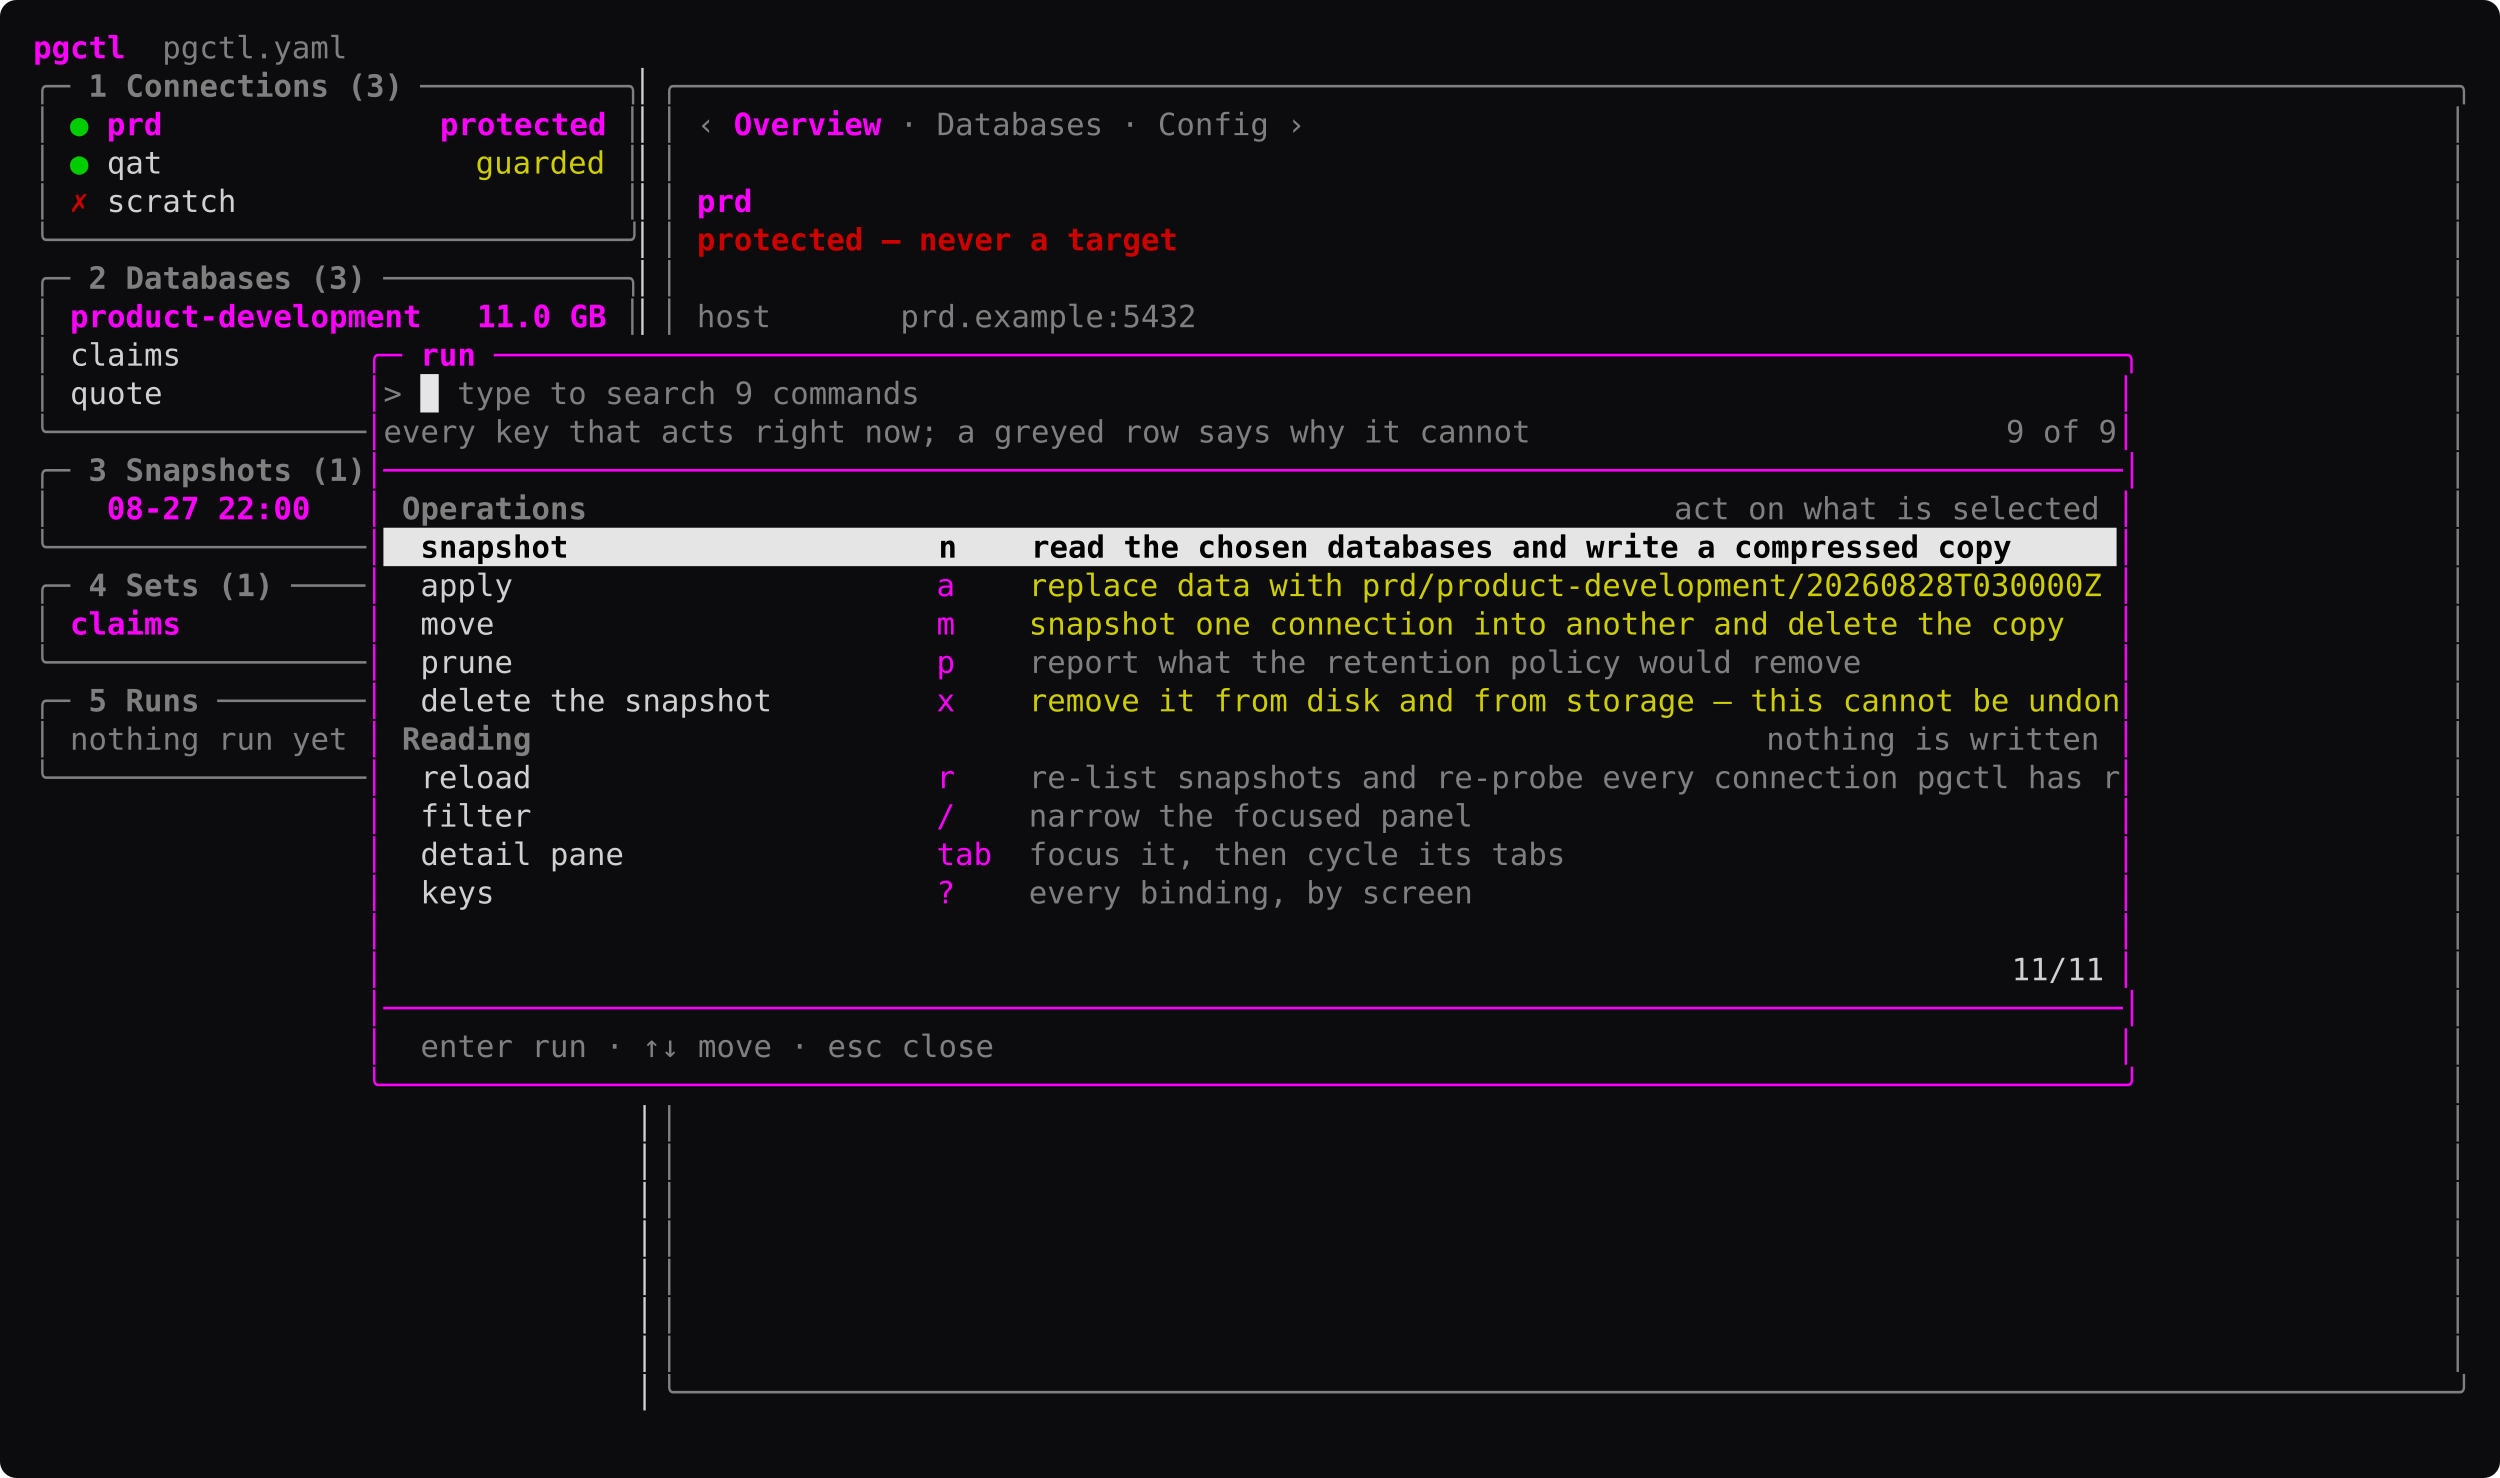
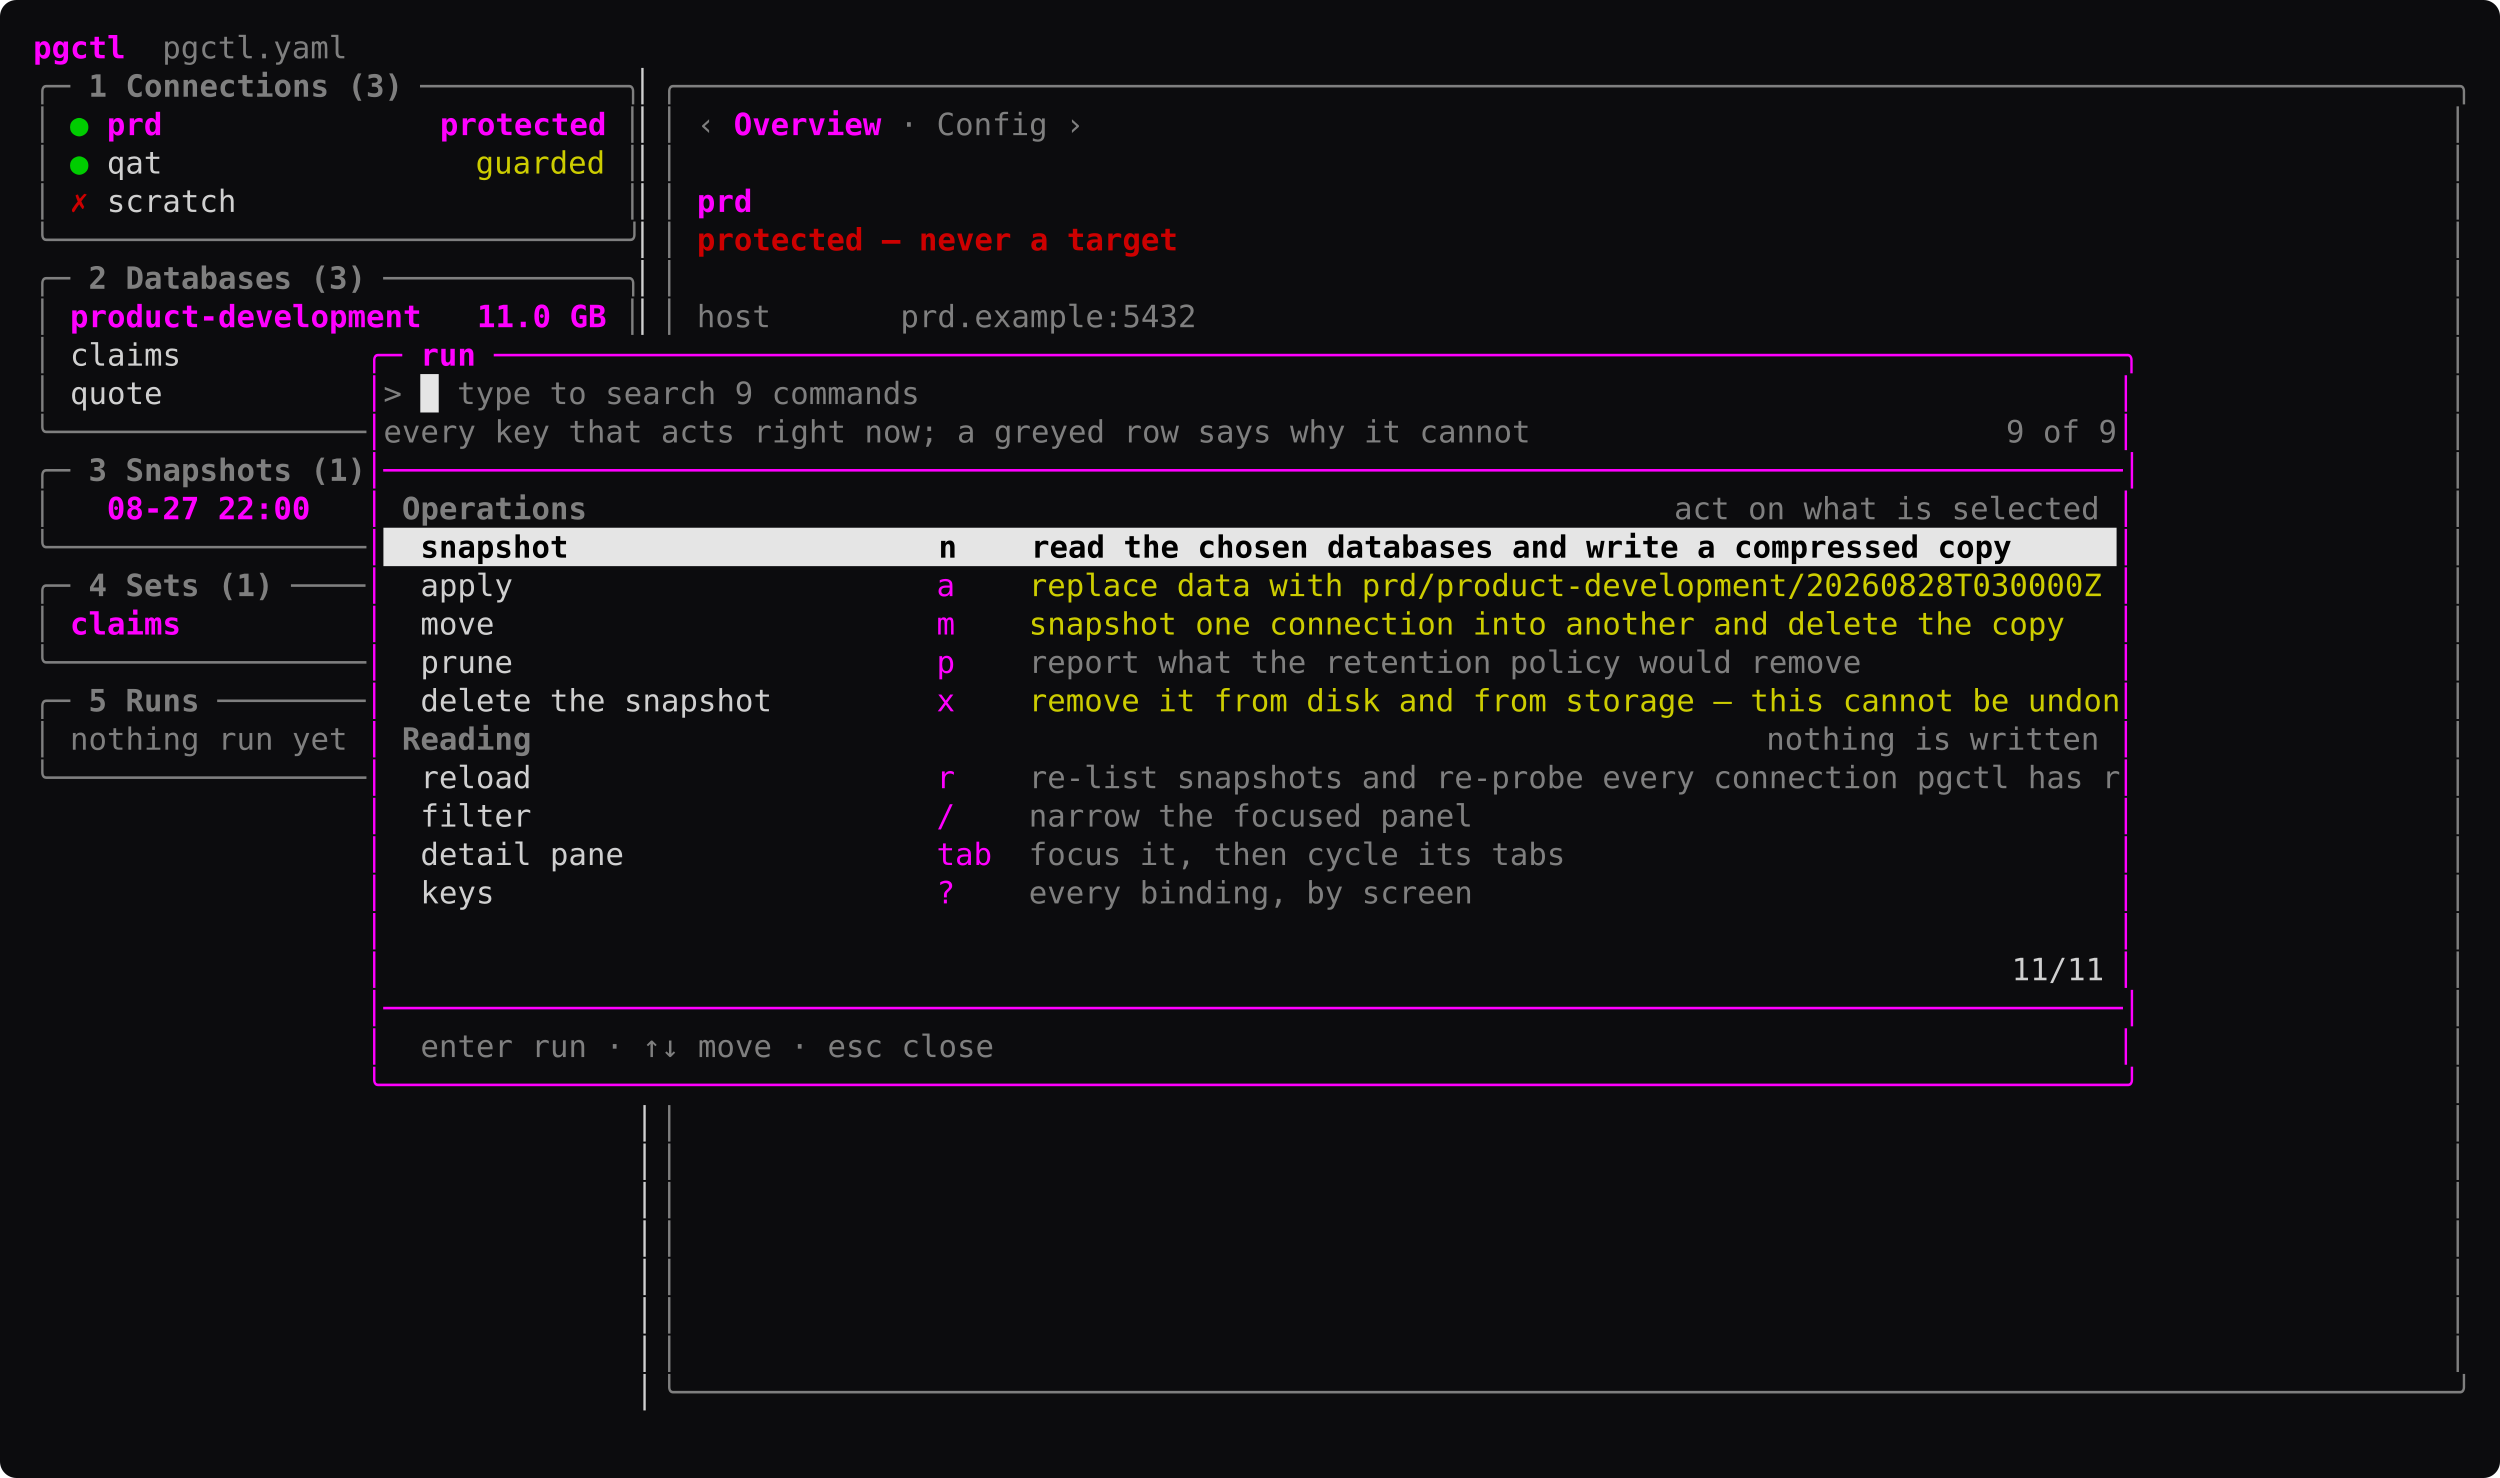
<svg xmlns="http://www.w3.org/2000/svg" width="1057.6" height="625.25" viewBox="0 0 1057.6 625.25" font-family="ui-monospace, 'SF Mono', SFMono-Regular, Menlo, Consolas, 'DejaVu Sans Mono', monospace" font-size="13" role="img">
  <rect width="1057.6" height="625.25" rx="7" fill="#0c0c0e" />
  <rect x="177.8" y="158.25" width="7.8" height="16.25" fill="#e5e5e5" />
  <rect x="162.2" y="223.25" width="733.2" height="16.25" fill="#e5e5e5" />
  <text x="14" y="24.68" textLength="39" lengthAdjust="spacing" fill="#ff00ff" font-weight="600" xml:space="preserve">pgctl</text>
  <text x="53" y="24.68" textLength="93.6" lengthAdjust="spacing" fill="#7f7f7f" xml:space="preserve">  pgctl.yaml</text>
  <text x="14" y="40.92" textLength="15.6" lengthAdjust="spacing" fill="#7f7f7f" xml:space="preserve">╭─</text>
  <text x="29.6" y="40.92" textLength="140.4" lengthAdjust="spacing" fill="#7f7f7f" font-weight="600" xml:space="preserve"> 1 Connections (3)</text>
  <text x="177.8" y="40.92" textLength="93.6" lengthAdjust="spacing" fill="#7f7f7f" xml:space="preserve">───────────╮</text>
  <text x="271.4" y="40.92" textLength="7.8" lengthAdjust="spacing" fill="#d0d0d0" xml:space="preserve">▏</text>
  <text x="279.2" y="40.92" textLength="764.4" lengthAdjust="spacing" fill="#7f7f7f" xml:space="preserve">╭────────────────────────────────────────────────────────────────────────────────────────────────╮</text>
  <text x="14" y="57.17" textLength="7.8" lengthAdjust="spacing" fill="#7f7f7f" xml:space="preserve">│</text>
  <text x="29.6" y="57.17" textLength="7.8" lengthAdjust="spacing" fill="#00cd00" xml:space="preserve">●</text>
  <text x="45.2" y="57.17" textLength="210.6" lengthAdjust="spacing" fill="#ff00ff" font-weight="600" xml:space="preserve">prd               protected</text>
  <text x="263.6" y="57.17" textLength="7.8" lengthAdjust="spacing" fill="#7f7f7f" xml:space="preserve">│</text>
  <text x="271.4" y="57.17" textLength="7.8" lengthAdjust="spacing" fill="#d0d0d0" xml:space="preserve">▏</text>
  <text x="279.2" y="57.17" textLength="7.8" lengthAdjust="spacing" fill="#7f7f7f" xml:space="preserve">│</text>
  <text x="294.8" y="57.17" textLength="7.8" lengthAdjust="spacing" fill="#7f7f7f" xml:space="preserve">‹</text>
  <text x="310.4" y="57.17" textLength="7.8" lengthAdjust="spacing" fill="#ff00ff" font-weight="600" xml:space="preserve">O</text>
  <text x="318.2" y="57.17" textLength="7.8" lengthAdjust="spacing" fill="#ff00ff" font-weight="600" xml:space="preserve">v</text>
  <text x="326" y="57.17" textLength="7.8" lengthAdjust="spacing" fill="#ff00ff" font-weight="600" xml:space="preserve">e</text>
  <text x="333.8" y="57.17" textLength="7.8" lengthAdjust="spacing" fill="#ff00ff" font-weight="600" xml:space="preserve">r</text>
  <text x="341.6" y="57.17" textLength="7.8" lengthAdjust="spacing" fill="#ff00ff" font-weight="600" xml:space="preserve">v</text>
  <text x="349.4" y="57.17" textLength="7.8" lengthAdjust="spacing" fill="#ff00ff" font-weight="600" xml:space="preserve">i</text>
  <text x="357.2" y="57.17" textLength="7.8" lengthAdjust="spacing" fill="#ff00ff" font-weight="600" xml:space="preserve">e</text>
  <text x="365" y="57.17" textLength="7.8" lengthAdjust="spacing" fill="#ff00ff" font-weight="600" xml:space="preserve">w</text>
  <text x="380.6" y="57.17" textLength="7.8" lengthAdjust="spacing" fill="#7f7f7f" xml:space="preserve">·</text>
-   <text x="388.4" y="57.17" textLength="78" lengthAdjust="spacing" fill="#7f7f7f" xml:space="preserve"> Databases</text>
-   <text x="474.2" y="57.17" textLength="7.8" lengthAdjust="spacing" fill="#7f7f7f" xml:space="preserve">·</text>
-   <text x="482" y="57.17" textLength="54.6" lengthAdjust="spacing" fill="#7f7f7f" xml:space="preserve"> Config</text>
-   <text x="544.4" y="57.17" textLength="7.8" lengthAdjust="spacing" fill="#7f7f7f" xml:space="preserve">›</text>
+   <text x="388.4" y="57.17" textLength="54.6" lengthAdjust="spacing" fill="#7f7f7f" xml:space="preserve"> Config</text>
+   <text x="450.8" y="57.17" textLength="7.8" lengthAdjust="spacing" fill="#7f7f7f" xml:space="preserve">›</text>
  <text x="1035.8" y="57.17" textLength="7.8" lengthAdjust="spacing" fill="#7f7f7f" xml:space="preserve">│</text>
  <text x="14" y="73.42" textLength="7.8" lengthAdjust="spacing" fill="#7f7f7f" xml:space="preserve">│</text>
  <text x="29.6" y="73.42" textLength="7.8" lengthAdjust="spacing" fill="#00cd00" xml:space="preserve">●</text>
  <text x="45.2" y="73.42" textLength="23.4" lengthAdjust="spacing" fill="#d0d0d0" xml:space="preserve">qat</text>
  <text x="201.2" y="73.42" textLength="54.6" lengthAdjust="spacing" fill="#cdcd00" xml:space="preserve">guarded</text>
  <text x="263.6" y="73.42" textLength="7.8" lengthAdjust="spacing" fill="#7f7f7f" xml:space="preserve">│</text>
  <text x="271.4" y="73.42" textLength="7.8" lengthAdjust="spacing" fill="#d0d0d0" xml:space="preserve">▏</text>
  <text x="279.2" y="73.42" textLength="7.8" lengthAdjust="spacing" fill="#7f7f7f" xml:space="preserve">│</text>
  <text x="1035.8" y="73.42" textLength="7.8" lengthAdjust="spacing" fill="#7f7f7f" xml:space="preserve">│</text>
  <text x="14" y="89.67" textLength="7.8" lengthAdjust="spacing" fill="#7f7f7f" xml:space="preserve">│</text>
  <text x="29.6" y="89.67" textLength="7.8" lengthAdjust="spacing" fill="#cd0000" font-weight="600" xml:space="preserve">✗</text>
  <text x="45.2" y="89.67" textLength="54.6" lengthAdjust="spacing" fill="#d0d0d0" xml:space="preserve">scratch</text>
  <text x="263.6" y="89.67" textLength="7.8" lengthAdjust="spacing" fill="#7f7f7f" xml:space="preserve">│</text>
  <text x="271.4" y="89.67" textLength="7.8" lengthAdjust="spacing" fill="#d0d0d0" xml:space="preserve">▏</text>
  <text x="279.2" y="89.67" textLength="7.8" lengthAdjust="spacing" fill="#7f7f7f" xml:space="preserve">│</text>
  <text x="294.8" y="89.67" textLength="23.4" lengthAdjust="spacing" fill="#ff00ff" font-weight="600" xml:space="preserve">prd</text>
  <text x="1035.8" y="89.67" textLength="7.8" lengthAdjust="spacing" fill="#7f7f7f" xml:space="preserve">│</text>
  <text x="14" y="105.92" textLength="257.4" lengthAdjust="spacing" fill="#7f7f7f" xml:space="preserve">╰───────────────────────────────╯</text>
  <text x="271.4" y="105.92" textLength="7.8" lengthAdjust="spacing" fill="#d0d0d0" xml:space="preserve">▏</text>
  <text x="279.2" y="105.92" textLength="7.8" lengthAdjust="spacing" fill="#7f7f7f" xml:space="preserve">│</text>
  <text x="294.8" y="105.92" textLength="202.8" lengthAdjust="spacing" fill="#cd0000" font-weight="600" xml:space="preserve">protected — never a target</text>
  <text x="1035.8" y="105.92" textLength="7.8" lengthAdjust="spacing" fill="#7f7f7f" xml:space="preserve">│</text>
  <text x="14" y="122.17" textLength="15.6" lengthAdjust="spacing" fill="#7f7f7f" xml:space="preserve">╭─</text>
  <text x="29.6" y="122.17" textLength="124.8" lengthAdjust="spacing" fill="#7f7f7f" font-weight="600" xml:space="preserve"> 2 Databases (3)</text>
  <text x="162.2" y="122.17" textLength="109.2" lengthAdjust="spacing" fill="#7f7f7f" xml:space="preserve">─────────────╮</text>
  <text x="271.4" y="122.17" textLength="7.8" lengthAdjust="spacing" fill="#d0d0d0" xml:space="preserve">▏</text>
  <text x="279.2" y="122.17" textLength="7.8" lengthAdjust="spacing" fill="#7f7f7f" xml:space="preserve">│</text>
  <text x="1035.8" y="122.17" textLength="7.8" lengthAdjust="spacing" fill="#7f7f7f" xml:space="preserve">│</text>
  <text x="14" y="138.43" textLength="7.8" lengthAdjust="spacing" fill="#7f7f7f" xml:space="preserve">│</text>
  <text x="29.6" y="138.43" textLength="226.2" lengthAdjust="spacing" fill="#ff00ff" font-weight="600" xml:space="preserve">product-development   11.0 GB</text>
  <text x="263.6" y="138.43" textLength="7.8" lengthAdjust="spacing" fill="#7f7f7f" xml:space="preserve">│</text>
  <text x="271.4" y="138.43" textLength="7.8" lengthAdjust="spacing" fill="#d0d0d0" xml:space="preserve">▏</text>
  <text x="279.2" y="138.43" textLength="7.8" lengthAdjust="spacing" fill="#7f7f7f" xml:space="preserve">│</text>
  <text x="294.8" y="138.43" textLength="210.6" lengthAdjust="spacing" fill="#7f7f7f" xml:space="preserve">host       prd.example:5432</text>
  <text x="1035.8" y="138.43" textLength="7.8" lengthAdjust="spacing" fill="#7f7f7f" xml:space="preserve">│</text>
  <text x="14" y="154.68" textLength="7.8" lengthAdjust="spacing" fill="#7f7f7f" xml:space="preserve">│</text>
  <text x="21.8" y="154.68" textLength="54.6" lengthAdjust="spacing" fill="#d0d0d0" xml:space="preserve"> claims</text>
  <text x="154.4" y="154.68" textLength="15.6" lengthAdjust="spacing" fill="#ff00ff" xml:space="preserve">╭─</text>
  <text x="170" y="154.68" textLength="31.2" lengthAdjust="spacing" fill="#ff00ff" font-weight="600" xml:space="preserve"> run</text>
  <text x="209" y="154.68" textLength="694.2" lengthAdjust="spacing" fill="#ff00ff" xml:space="preserve">────────────────────────────────────────────────────────────────────────────────────────╮</text>
  <text x="1035.8" y="154.68" textLength="7.8" lengthAdjust="spacing" fill="#7f7f7f" xml:space="preserve">│</text>
  <text x="14" y="170.93" textLength="7.8" lengthAdjust="spacing" fill="#7f7f7f" xml:space="preserve">│</text>
  <text x="21.8" y="170.93" textLength="46.8" lengthAdjust="spacing" fill="#d0d0d0" xml:space="preserve"> quote</text>
  <text x="154.4" y="170.93" textLength="7.8" lengthAdjust="spacing" fill="#ff00ff" xml:space="preserve">│</text>
  <text x="162.2" y="170.93" textLength="7.8" lengthAdjust="spacing" fill="#7f7f7f" xml:space="preserve">&gt;</text>
  <text x="193.4" y="170.93" textLength="195" lengthAdjust="spacing" fill="#7f7f7f" xml:space="preserve">type to search 9 commands</text>
  <text x="895.4" y="170.93" textLength="7.8" lengthAdjust="spacing" fill="#ff00ff" xml:space="preserve">│</text>
  <text x="1035.8" y="170.93" textLength="7.8" lengthAdjust="spacing" fill="#7f7f7f" xml:space="preserve">│</text>
  <text x="14" y="187.18" textLength="140.4" lengthAdjust="spacing" fill="#7f7f7f" xml:space="preserve">╰─────────────────</text>
  <text x="154.4" y="187.18" textLength="7.8" lengthAdjust="spacing" fill="#ff00ff" xml:space="preserve">│</text>
  <text x="162.2" y="187.18" textLength="483.6" lengthAdjust="spacing" fill="#7f7f7f" xml:space="preserve">every key that acts right now; a greyed row says why it cannot</text>
  <text x="848.6" y="187.18" textLength="46.8" lengthAdjust="spacing" fill="#7f7f7f" xml:space="preserve">9 of 9</text>
  <text x="895.4" y="187.18" textLength="7.8" lengthAdjust="spacing" fill="#ff00ff" xml:space="preserve">│</text>
  <text x="1035.8" y="187.18" textLength="7.8" lengthAdjust="spacing" fill="#7f7f7f" xml:space="preserve">│</text>
  <text x="14" y="203.43" textLength="15.6" lengthAdjust="spacing" fill="#7f7f7f" xml:space="preserve">╭─</text>
  <text x="29.6" y="203.43" textLength="124.8" lengthAdjust="spacing" fill="#7f7f7f" font-weight="600" xml:space="preserve"> 3 Snapshots (1)</text>
  <text x="154.4" y="203.43" textLength="748.8" lengthAdjust="spacing" fill="#ff00ff" xml:space="preserve">│──────────────────────────────────────────────────────────────────────────────────────────────│</text>
  <text x="1035.8" y="203.43" textLength="7.8" lengthAdjust="spacing" fill="#7f7f7f" xml:space="preserve">│</text>
  <text x="14" y="219.68" textLength="7.8" lengthAdjust="spacing" fill="#7f7f7f" xml:space="preserve">│</text>
  <text x="45.2" y="219.68" textLength="85.8" lengthAdjust="spacing" fill="#ff00ff" font-weight="600" xml:space="preserve">08-27 22:00</text>
  <text x="154.4" y="219.68" textLength="7.8" lengthAdjust="spacing" fill="#ff00ff" xml:space="preserve">│</text>
  <text x="162.2" y="219.68" textLength="85.8" lengthAdjust="spacing" fill="#7f7f7f" font-weight="600" xml:space="preserve"> Operations</text>
  <text x="708.2" y="219.68" textLength="179.4" lengthAdjust="spacing" fill="#7f7f7f" xml:space="preserve">act on what is selected</text>
  <text x="895.4" y="219.68" textLength="7.8" lengthAdjust="spacing" fill="#ff00ff" xml:space="preserve">│</text>
  <text x="1035.8" y="219.68" textLength="7.8" lengthAdjust="spacing" fill="#7f7f7f" xml:space="preserve">│</text>
  <text x="14" y="235.93" textLength="140.4" lengthAdjust="spacing" fill="#7f7f7f" xml:space="preserve">╰─────────────────</text>
  <text x="154.4" y="235.93" textLength="7.8" lengthAdjust="spacing" fill="#ff00ff" xml:space="preserve">│</text>
  <text x="162.2" y="235.93" textLength="686.4" lengthAdjust="spacing" fill="#000000" font-weight="600" xml:space="preserve">  snapshot                    n    read the chosen databases and write a compressed copy</text>
  <text x="895.4" y="235.93" textLength="7.8" lengthAdjust="spacing" fill="#ff00ff" xml:space="preserve">│</text>
  <text x="1035.8" y="235.93" textLength="7.8" lengthAdjust="spacing" fill="#7f7f7f" xml:space="preserve">│</text>
  <text x="14" y="252.18" textLength="15.6" lengthAdjust="spacing" fill="#7f7f7f" xml:space="preserve">╭─</text>
  <text x="29.6" y="252.18" textLength="85.8" lengthAdjust="spacing" fill="#7f7f7f" font-weight="600" xml:space="preserve"> 4 Sets (1)</text>
  <text x="123.2" y="252.18" textLength="31.2" lengthAdjust="spacing" fill="#7f7f7f" xml:space="preserve">────</text>
  <text x="154.4" y="252.18" textLength="7.8" lengthAdjust="spacing" fill="#ff00ff" xml:space="preserve">│</text>
  <text x="162.2" y="252.18" textLength="54.6" lengthAdjust="spacing" fill="#d0d0d0" xml:space="preserve">  apply</text>
  <text x="396.2" y="252.18" textLength="7.8" lengthAdjust="spacing" fill="#ff00ff" xml:space="preserve">a</text>
  <text x="435.2" y="252.18" textLength="452.4" lengthAdjust="spacing" fill="#cdcd00" xml:space="preserve">replace data with prd/product-development/20260828T030000Z</text>
  <text x="895.4" y="252.18" textLength="7.8" lengthAdjust="spacing" fill="#ff00ff" xml:space="preserve">│</text>
  <text x="1035.8" y="252.18" textLength="7.8" lengthAdjust="spacing" fill="#7f7f7f" xml:space="preserve">│</text>
  <text x="14" y="268.43" textLength="7.8" lengthAdjust="spacing" fill="#7f7f7f" xml:space="preserve">│</text>
  <text x="29.6" y="268.43" textLength="46.8" lengthAdjust="spacing" fill="#ff00ff" font-weight="600" xml:space="preserve">claims</text>
  <text x="154.4" y="268.43" textLength="7.8" lengthAdjust="spacing" fill="#ff00ff" xml:space="preserve">│</text>
  <text x="162.2" y="268.43" textLength="46.8" lengthAdjust="spacing" fill="#d0d0d0" xml:space="preserve">  move</text>
  <text x="396.2" y="268.43" textLength="7.8" lengthAdjust="spacing" fill="#ff00ff" xml:space="preserve">m</text>
  <text x="435.2" y="268.43" textLength="436.8" lengthAdjust="spacing" fill="#cdcd00" xml:space="preserve">snapshot one connection into another and delete the copy</text>
  <text x="895.4" y="268.43" textLength="7.8" lengthAdjust="spacing" fill="#ff00ff" xml:space="preserve">│</text>
  <text x="1035.8" y="268.43" textLength="7.8" lengthAdjust="spacing" fill="#7f7f7f" xml:space="preserve">│</text>
  <text x="14" y="284.68" textLength="140.4" lengthAdjust="spacing" fill="#7f7f7f" xml:space="preserve">╰─────────────────</text>
  <text x="154.4" y="284.68" textLength="7.8" lengthAdjust="spacing" fill="#ff00ff" xml:space="preserve">│</text>
  <text x="162.2" y="284.68" textLength="54.6" lengthAdjust="spacing" fill="#d0d0d0" xml:space="preserve">  prune</text>
  <text x="396.2" y="284.68" textLength="7.8" lengthAdjust="spacing" fill="#ff00ff" xml:space="preserve">p</text>
  <text x="435.2" y="284.68" textLength="351" lengthAdjust="spacing" fill="#7f7f7f" xml:space="preserve">report what the retention policy would remove</text>
  <text x="895.4" y="284.68" textLength="7.8" lengthAdjust="spacing" fill="#ff00ff" xml:space="preserve">│</text>
  <text x="1035.8" y="284.68" textLength="7.8" lengthAdjust="spacing" fill="#7f7f7f" xml:space="preserve">│</text>
  <text x="14" y="300.93" textLength="15.6" lengthAdjust="spacing" fill="#7f7f7f" xml:space="preserve">╭─</text>
  <text x="29.6" y="300.93" textLength="54.6" lengthAdjust="spacing" fill="#7f7f7f" font-weight="600" xml:space="preserve"> 5 Runs</text>
  <text x="92" y="300.93" textLength="62.4" lengthAdjust="spacing" fill="#7f7f7f" xml:space="preserve">────────</text>
  <text x="154.4" y="300.93" textLength="7.8" lengthAdjust="spacing" fill="#ff00ff" xml:space="preserve">│</text>
  <text x="162.2" y="300.93" textLength="163.8" lengthAdjust="spacing" fill="#d0d0d0" xml:space="preserve">  delete the snapshot</text>
  <text x="396.2" y="300.93" textLength="7.8" lengthAdjust="spacing" fill="#ff00ff" xml:space="preserve">x</text>
  <text x="435.2" y="300.93" textLength="460.2" lengthAdjust="spacing" fill="#cdcd00" xml:space="preserve">remove it from disk and from storage — this cannot be undon</text>
  <text x="895.4" y="300.93" textLength="7.8" lengthAdjust="spacing" fill="#ff00ff" xml:space="preserve">│</text>
  <text x="1035.8" y="300.93" textLength="7.8" lengthAdjust="spacing" fill="#7f7f7f" xml:space="preserve">│</text>
  <text x="14" y="317.18" textLength="7.8" lengthAdjust="spacing" fill="#7f7f7f" xml:space="preserve">│</text>
  <text x="29.6" y="317.18" textLength="117" lengthAdjust="spacing" fill="#7f7f7f" xml:space="preserve">nothing run yet</text>
  <text x="154.4" y="317.18" textLength="7.8" lengthAdjust="spacing" fill="#ff00ff" xml:space="preserve">│</text>
  <text x="162.2" y="317.18" textLength="62.4" lengthAdjust="spacing" fill="#7f7f7f" font-weight="600" xml:space="preserve"> Reading</text>
  <text x="747.2" y="317.18" textLength="140.4" lengthAdjust="spacing" fill="#7f7f7f" xml:space="preserve">nothing is written</text>
  <text x="895.4" y="317.18" textLength="7.8" lengthAdjust="spacing" fill="#ff00ff" xml:space="preserve">│</text>
  <text x="1035.8" y="317.18" textLength="7.8" lengthAdjust="spacing" fill="#7f7f7f" xml:space="preserve">│</text>
  <text x="14" y="333.43" textLength="140.4" lengthAdjust="spacing" fill="#7f7f7f" xml:space="preserve">╰─────────────────</text>
  <text x="154.4" y="333.43" textLength="7.8" lengthAdjust="spacing" fill="#ff00ff" xml:space="preserve">│</text>
  <text x="162.2" y="333.43" textLength="62.4" lengthAdjust="spacing" fill="#d0d0d0" xml:space="preserve">  reload</text>
  <text x="396.2" y="333.43" textLength="7.8" lengthAdjust="spacing" fill="#ff00ff" xml:space="preserve">r</text>
  <text x="435.2" y="333.43" textLength="460.2" lengthAdjust="spacing" fill="#7f7f7f" xml:space="preserve">re-list snapshots and re-probe every connection pgctl has r</text>
  <text x="895.4" y="333.43" textLength="7.8" lengthAdjust="spacing" fill="#ff00ff" xml:space="preserve">│</text>
  <text x="1035.8" y="333.43" textLength="7.8" lengthAdjust="spacing" fill="#7f7f7f" xml:space="preserve">│</text>
  <text x="154.4" y="349.68" textLength="7.8" lengthAdjust="spacing" fill="#ff00ff" xml:space="preserve">│</text>
  <text x="162.2" y="349.68" textLength="62.4" lengthAdjust="spacing" fill="#d0d0d0" xml:space="preserve">  filter</text>
  <text x="396.2" y="349.68" textLength="7.8" lengthAdjust="spacing" fill="#ff00ff" xml:space="preserve">/</text>
  <text x="435.2" y="349.68" textLength="187.2" lengthAdjust="spacing" fill="#7f7f7f" xml:space="preserve">narrow the focused panel</text>
  <text x="895.4" y="349.68" textLength="7.8" lengthAdjust="spacing" fill="#ff00ff" xml:space="preserve">│</text>
  <text x="1035.8" y="349.68" textLength="7.8" lengthAdjust="spacing" fill="#7f7f7f" xml:space="preserve">│</text>
  <text x="154.4" y="365.93" textLength="7.8" lengthAdjust="spacing" fill="#ff00ff" xml:space="preserve">│</text>
  <text x="162.2" y="365.93" textLength="101.4" lengthAdjust="spacing" fill="#d0d0d0" xml:space="preserve">  detail pane</text>
  <text x="396.2" y="365.93" textLength="23.4" lengthAdjust="spacing" fill="#ff00ff" xml:space="preserve">tab</text>
  <text x="435.2" y="365.93" textLength="226.2" lengthAdjust="spacing" fill="#7f7f7f" xml:space="preserve">focus it, then cycle its tabs</text>
  <text x="895.4" y="365.93" textLength="7.8" lengthAdjust="spacing" fill="#ff00ff" xml:space="preserve">│</text>
  <text x="1035.8" y="365.93" textLength="7.8" lengthAdjust="spacing" fill="#7f7f7f" xml:space="preserve">│</text>
  <text x="154.4" y="382.18" textLength="7.8" lengthAdjust="spacing" fill="#ff00ff" xml:space="preserve">│</text>
  <text x="162.2" y="382.18" textLength="46.8" lengthAdjust="spacing" fill="#d0d0d0" xml:space="preserve">  keys</text>
  <text x="396.2" y="382.18" textLength="7.8" lengthAdjust="spacing" fill="#ff00ff" xml:space="preserve">?</text>
  <text x="435.2" y="382.18" textLength="187.2" lengthAdjust="spacing" fill="#7f7f7f" xml:space="preserve">every binding, by screen</text>
  <text x="895.4" y="382.18" textLength="7.8" lengthAdjust="spacing" fill="#ff00ff" xml:space="preserve">│</text>
  <text x="1035.8" y="382.18" textLength="7.8" lengthAdjust="spacing" fill="#7f7f7f" xml:space="preserve">│</text>
  <text x="154.4" y="398.43" textLength="7.8" lengthAdjust="spacing" fill="#ff00ff" xml:space="preserve">│</text>
  <text x="895.4" y="398.43" textLength="7.8" lengthAdjust="spacing" fill="#ff00ff" xml:space="preserve">│</text>
  <text x="1035.8" y="398.43" textLength="7.8" lengthAdjust="spacing" fill="#7f7f7f" xml:space="preserve">│</text>
  <text x="154.4" y="414.68" textLength="7.8" lengthAdjust="spacing" fill="#ff00ff" xml:space="preserve">│</text>
  <text x="162.2" y="414.68" textLength="725.4" lengthAdjust="spacing" fill="#d0d0d0" xml:space="preserve">                                                                                        11/11</text>
  <text x="895.4" y="414.68" textLength="7.8" lengthAdjust="spacing" fill="#ff00ff" xml:space="preserve">│</text>
  <text x="1035.8" y="414.68" textLength="7.8" lengthAdjust="spacing" fill="#7f7f7f" xml:space="preserve">│</text>
  <text x="154.4" y="430.93" textLength="748.8" lengthAdjust="spacing" fill="#ff00ff" xml:space="preserve">│──────────────────────────────────────────────────────────────────────────────────────────────│</text>
  <text x="1035.8" y="430.93" textLength="7.8" lengthAdjust="spacing" fill="#7f7f7f" xml:space="preserve">│</text>
  <text x="154.4" y="447.18" textLength="7.8" lengthAdjust="spacing" fill="#ff00ff" xml:space="preserve">│</text>
  <text x="162.2" y="447.18" textLength="257.4" lengthAdjust="spacing" fill="#7f7f7f" xml:space="preserve">  enter run · ↑↓ move · esc close</text>
  <text x="895.4" y="447.18" textLength="7.8" lengthAdjust="spacing" fill="#ff00ff" xml:space="preserve">│</text>
  <text x="1035.8" y="447.18" textLength="7.8" lengthAdjust="spacing" fill="#7f7f7f" xml:space="preserve">│</text>
  <text x="154.4" y="463.43" textLength="748.8" lengthAdjust="spacing" fill="#ff00ff" xml:space="preserve">╰──────────────────────────────────────────────────────────────────────────────────────────────╯</text>
  <text x="1035.8" y="463.43" textLength="7.8" lengthAdjust="spacing" fill="#7f7f7f" xml:space="preserve">│</text>
  <text x="14" y="479.68" textLength="265.2" lengthAdjust="spacing" fill="#d0d0d0" xml:space="preserve">                                 ▏</text>
  <text x="279.2" y="479.68" textLength="7.8" lengthAdjust="spacing" fill="#7f7f7f" xml:space="preserve">│</text>
  <text x="1035.8" y="479.68" textLength="7.8" lengthAdjust="spacing" fill="#7f7f7f" xml:space="preserve">│</text>
  <text x="14" y="495.93" textLength="265.2" lengthAdjust="spacing" fill="#d0d0d0" xml:space="preserve">                                 ▏</text>
  <text x="279.2" y="495.93" textLength="7.8" lengthAdjust="spacing" fill="#7f7f7f" xml:space="preserve">│</text>
  <text x="1035.8" y="495.93" textLength="7.8" lengthAdjust="spacing" fill="#7f7f7f" xml:space="preserve">│</text>
  <text x="14" y="512.17" textLength="265.2" lengthAdjust="spacing" fill="#d0d0d0" xml:space="preserve">                                 ▏</text>
  <text x="279.2" y="512.17" textLength="7.8" lengthAdjust="spacing" fill="#7f7f7f" xml:space="preserve">│</text>
  <text x="1035.8" y="512.17" textLength="7.8" lengthAdjust="spacing" fill="#7f7f7f" xml:space="preserve">│</text>
  <text x="14" y="528.42" textLength="265.2" lengthAdjust="spacing" fill="#d0d0d0" xml:space="preserve">                                 ▏</text>
  <text x="279.2" y="528.42" textLength="7.8" lengthAdjust="spacing" fill="#7f7f7f" xml:space="preserve">│</text>
  <text x="1035.8" y="528.42" textLength="7.8" lengthAdjust="spacing" fill="#7f7f7f" xml:space="preserve">│</text>
  <text x="14" y="544.67" textLength="265.2" lengthAdjust="spacing" fill="#d0d0d0" xml:space="preserve">                                 ▏</text>
  <text x="279.2" y="544.67" textLength="7.8" lengthAdjust="spacing" fill="#7f7f7f" xml:space="preserve">│</text>
  <text x="1035.8" y="544.67" textLength="7.8" lengthAdjust="spacing" fill="#7f7f7f" xml:space="preserve">│</text>
  <text x="14" y="560.92" textLength="265.2" lengthAdjust="spacing" fill="#d0d0d0" xml:space="preserve">                                 ▏</text>
  <text x="279.2" y="560.92" textLength="7.8" lengthAdjust="spacing" fill="#7f7f7f" xml:space="preserve">│</text>
  <text x="1035.8" y="560.92" textLength="7.8" lengthAdjust="spacing" fill="#7f7f7f" xml:space="preserve">│</text>
  <text x="14" y="577.17" textLength="265.2" lengthAdjust="spacing" fill="#d0d0d0" xml:space="preserve">                                 ▏</text>
  <text x="279.2" y="577.17" textLength="7.8" lengthAdjust="spacing" fill="#7f7f7f" xml:space="preserve">│</text>
  <text x="1035.8" y="577.17" textLength="7.8" lengthAdjust="spacing" fill="#7f7f7f" xml:space="preserve">│</text>
  <text x="14" y="593.42" textLength="265.2" lengthAdjust="spacing" fill="#d0d0d0" xml:space="preserve">                                 ▏</text>
  <text x="279.2" y="593.42" textLength="764.4" lengthAdjust="spacing" fill="#7f7f7f" xml:space="preserve">╰────────────────────────────────────────────────────────────────────────────────────────────────╯</text>
</svg>
